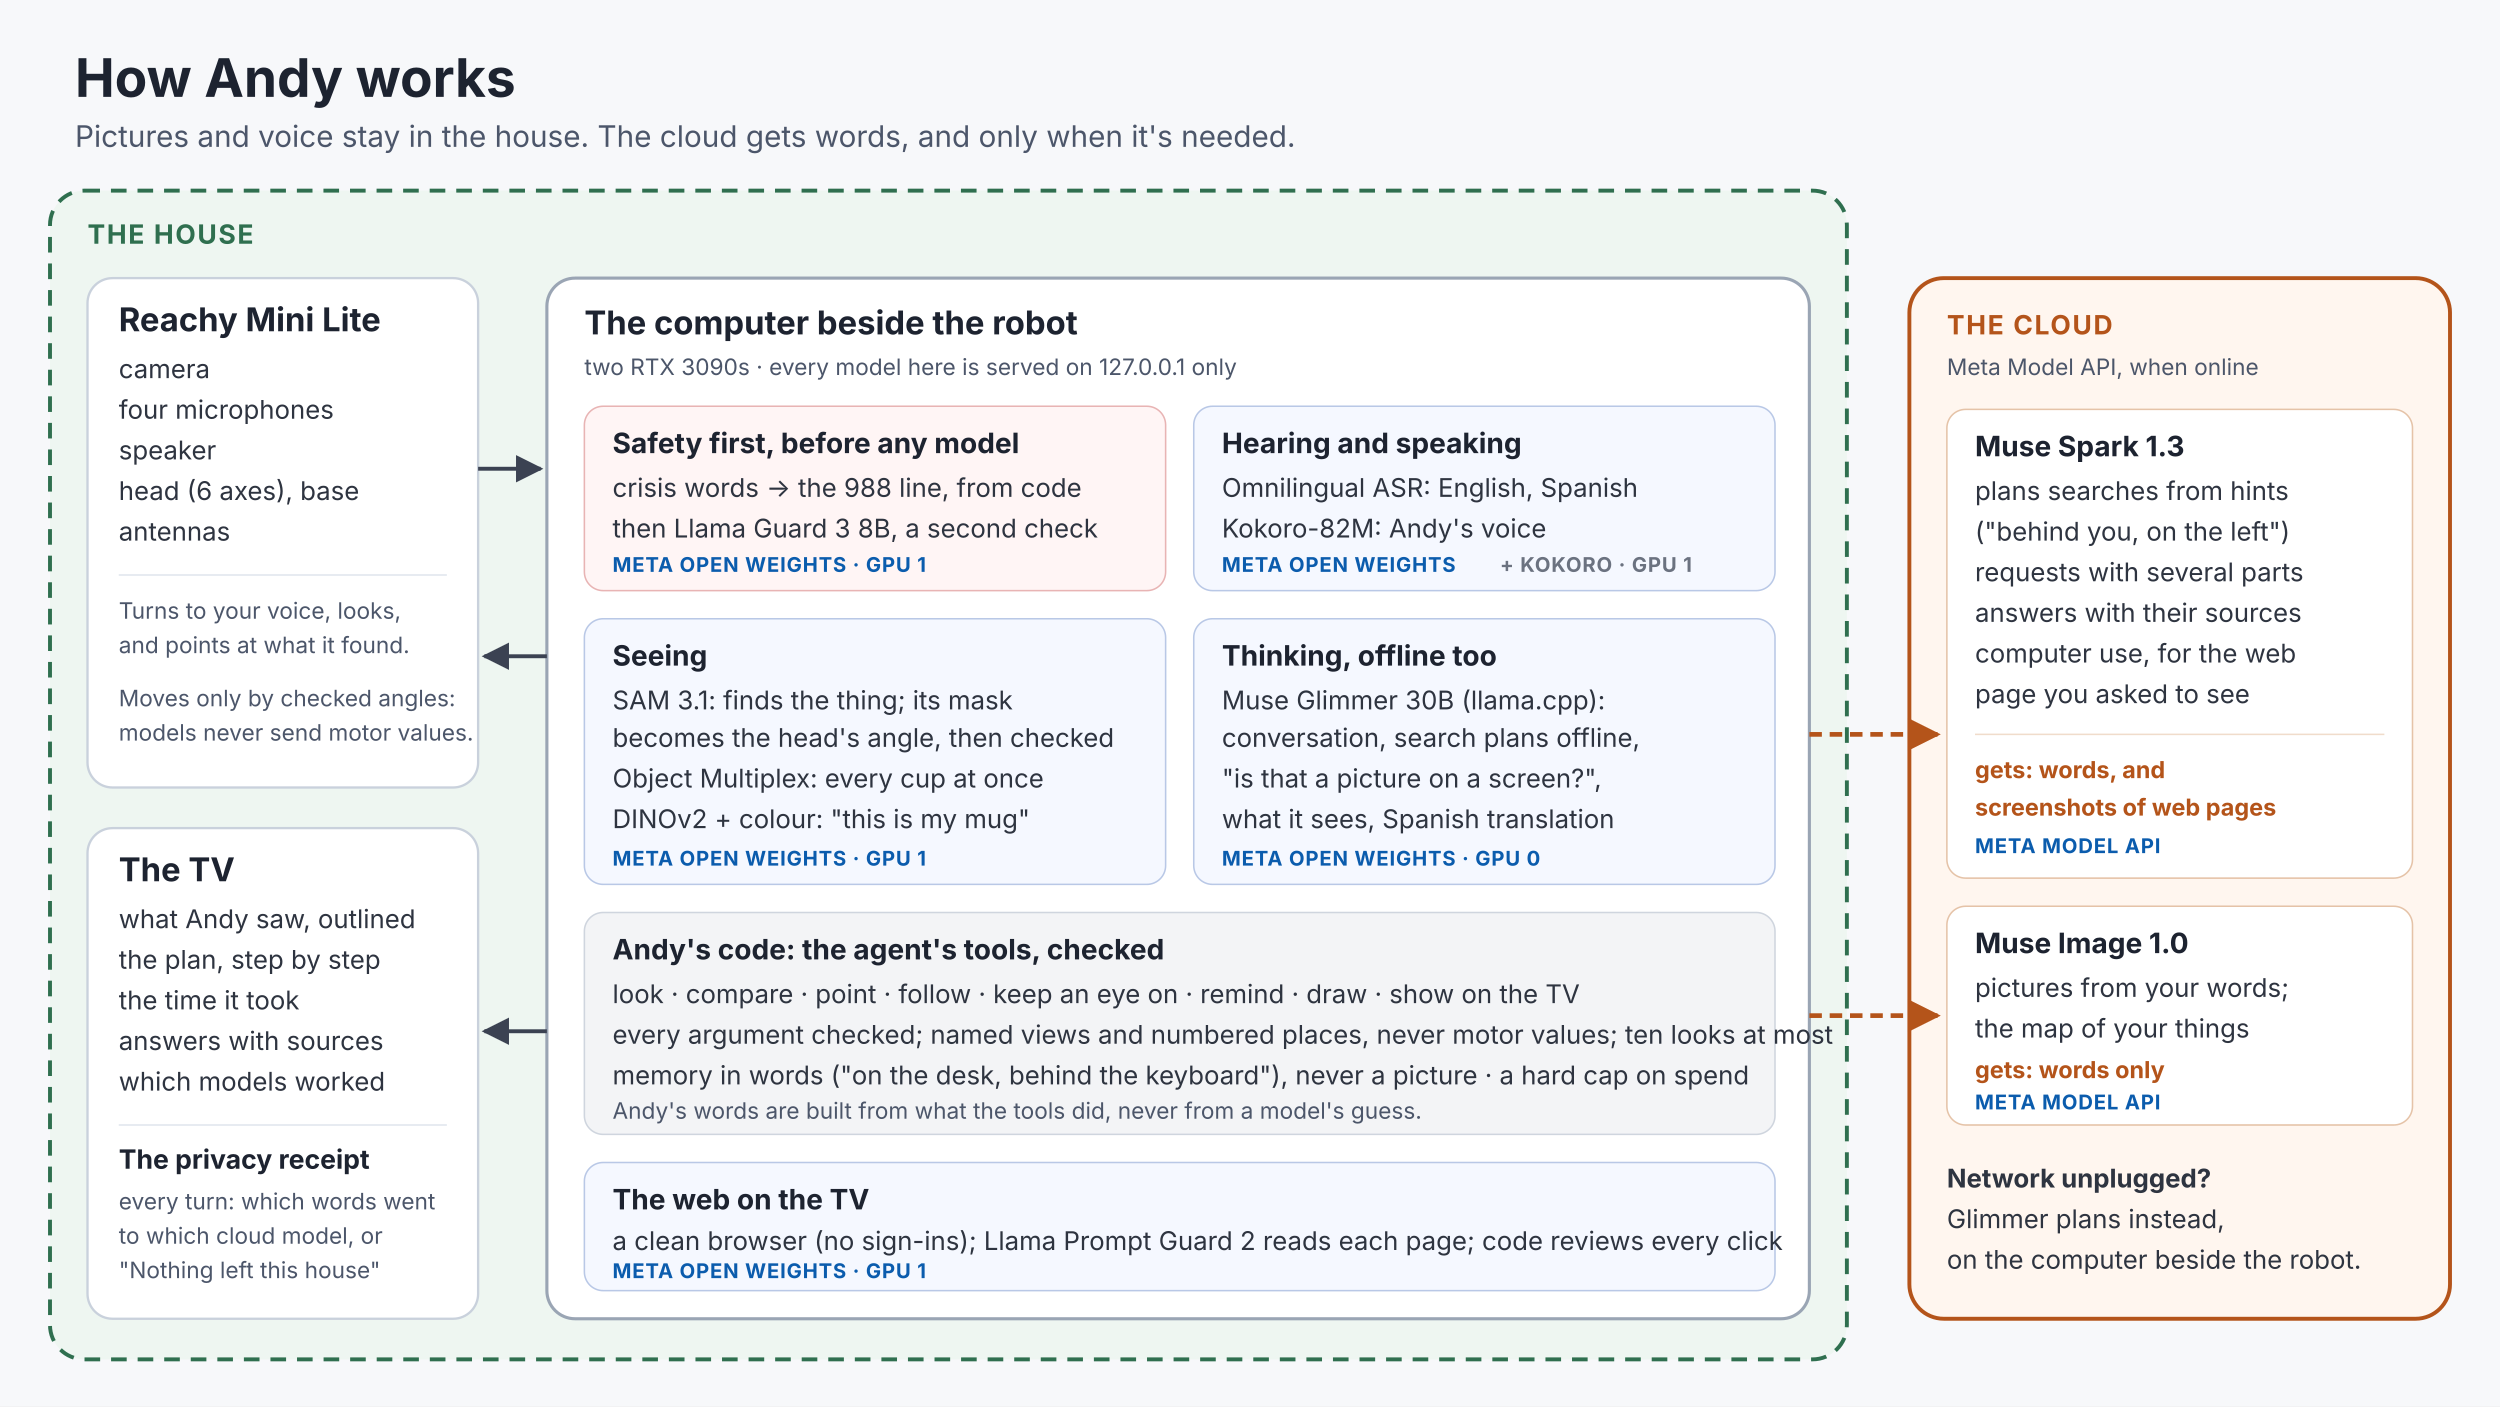
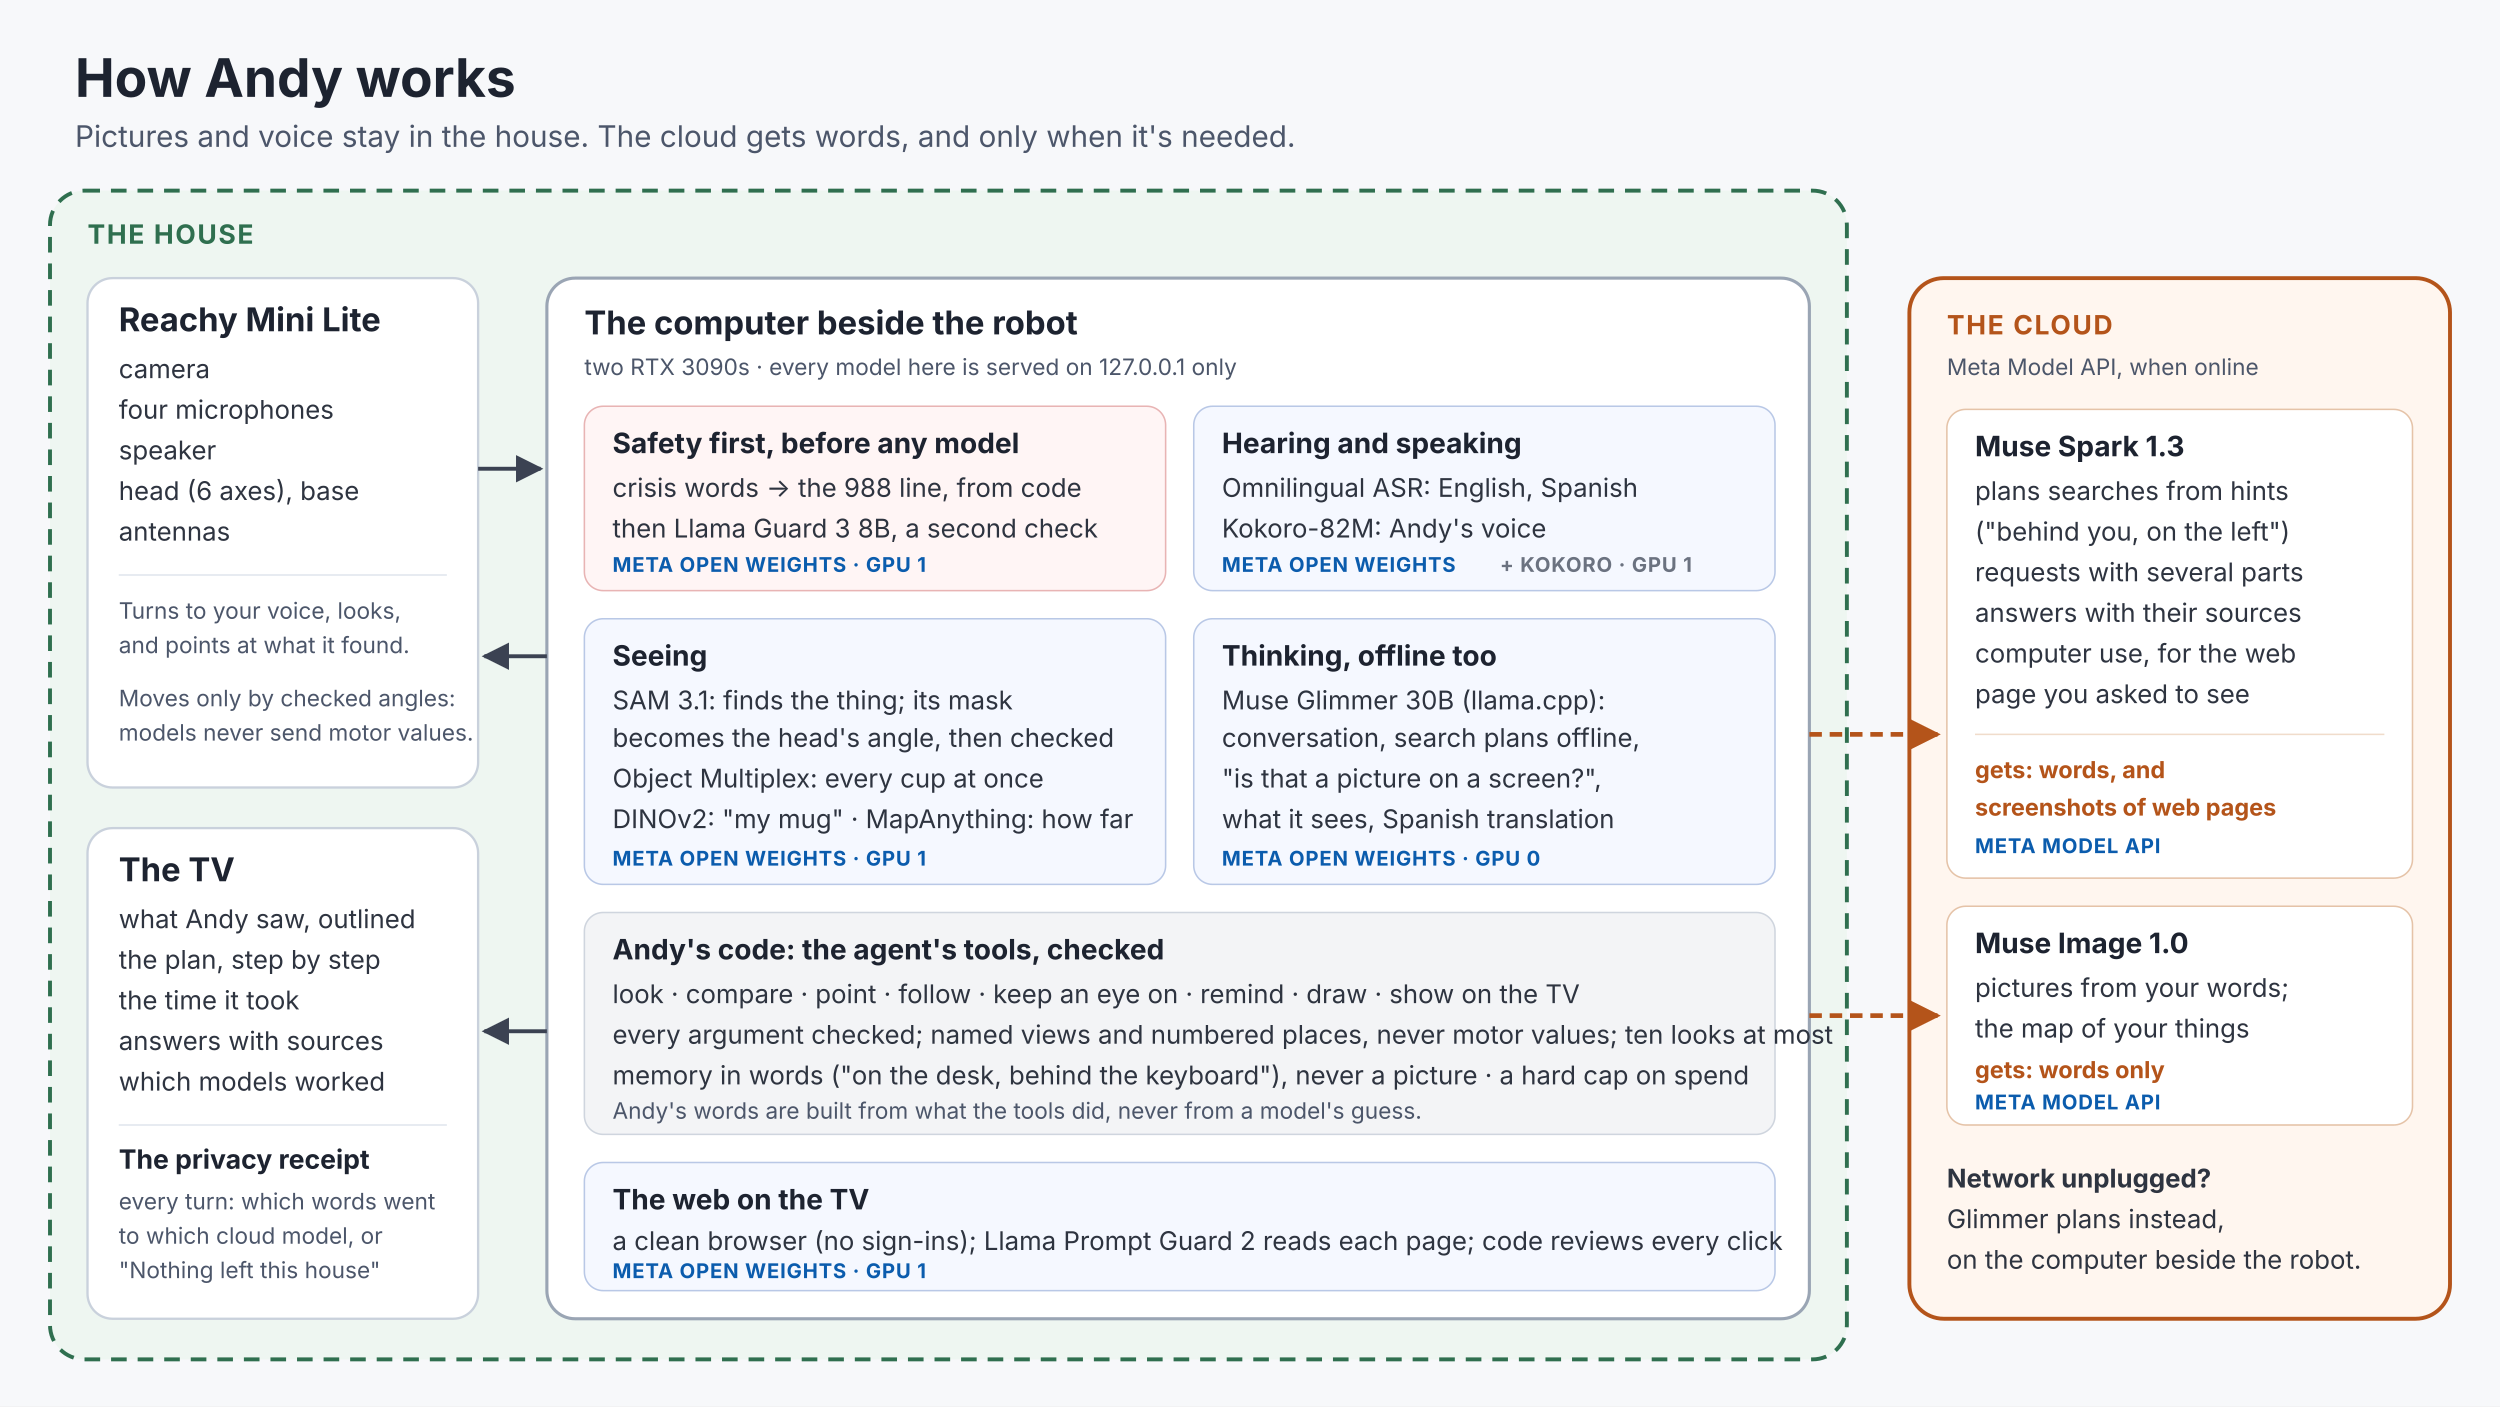
<svg xmlns="http://www.w3.org/2000/svg" viewBox="0 0 1600 900" width="1600" height="900" font-family="Atkinson Hyperlegible Next, Atkinson Hyperlegible, Inter, Helvetica, Arial, sans-serif">
  <defs>
    <marker id="arrow" viewBox="0 0 10 10" refX="9" refY="5" markerWidth="7" markerHeight="7" orient="auto-start-reverse">
      <path d="M0,0 L10,5 L0,10 z" fill="#3b4252" />
    </marker>
    <marker id="arrow-cloud" viewBox="0 0 10 10" refX="9" refY="5" markerWidth="7" markerHeight="7" orient="auto-start-reverse">
      <path d="M0,0 L10,5 L0,10 z" fill="#b4541a" />
    </marker>
  </defs>
  <style>
    .title { font-size: 34px; font-weight: 700; fill: #1d2330; }
    .sub { font-size: 19px; fill: #4c566a; }
    .h { font-size: 21px; font-weight: 700; fill: #1d2330; }
    .t { font-size: 16.5px; fill: #2e3440; }
    .s { font-size: 14.5px; fill: #4c566a; }
    .meta { font-size: 13px; font-weight: 700; fill: #0b5cad; letter-spacing: 0.04em; }
    .other { font-size: 13px; font-weight: 700; fill: #6b7280; letter-spacing: 0.04em; }
    .lab { font-size: 15px; fill: #3b4252; }
    .labc { font-size: 15px; fill: #b4541a; font-weight: 700; }
    .house { font-size: 17px; font-weight: 700; fill: #2f6f4f; letter-spacing: 0.06em; }
    .cloudh { font-size: 17px; font-weight: 700; fill: #b4541a; letter-spacing: 0.06em; }
  </style>
  <rect width="1600" height="900" fill="#f7f8fa" />
  <text x="48" y="62" class="title">How Andy works</text>
  <text x="48" y="94" class="sub">Pictures and voice stay in the house. The cloud gets words, and only when it's needed.</text>
  <rect x="32" y="122" width="1150" height="748" rx="22" fill="#eef6f1" stroke="#2f6f4f" stroke-width="2.5" stroke-dasharray="10 7" />
  <text x="56" y="156" class="house">THE HOUSE</text>
  <rect x="56" y="178" width="250" height="326" rx="16" fill="#ffffff" stroke="#c9d1dc" stroke-width="1.5" />
  <text x="76" y="212" class="h">Reachy Mini Lite</text>
  <text x="76" y="242" class="t">camera</text>
  <text x="76" y="268" class="t">four microphones</text>
  <text x="76" y="294" class="t">speaker</text>
  <text x="76" y="320" class="t">head (6 axes), base</text>
  <text x="76" y="346" class="t">antennas</text>
  <line x1="76" y1="368" x2="286" y2="368" stroke="#e1e6ed" />
  <text x="76" y="396" class="s">Turns to your voice, looks,</text>
  <text x="76" y="418" class="s">and points at what it found.</text>
  <text x="76" y="452" class="s">Moves only by checked angles:</text>
  <text x="76" y="474" class="s">models never send motor values.</text>
  <rect x="56" y="530" width="250" height="314" rx="16" fill="#ffffff" stroke="#c9d1dc" stroke-width="1.5" />
  <text x="76" y="564" class="h">The TV</text>
  <text x="76" y="594" class="t">what Andy saw, outlined</text>
  <text x="76" y="620" class="t">the plan, step by step</text>
  <text x="76" y="646" class="t">the time it took</text>
  <text x="76" y="672" class="t">answers with sources</text>
  <text x="76" y="698" class="t">which models worked</text>
  <line x1="76" y1="720" x2="286" y2="720" stroke="#e1e6ed" />
  <text x="76" y="748" class="h" style="font-size:17px">The privacy receipt</text>
  <text x="76" y="774" class="s">every turn: which words went</text>
  <text x="76" y="796" class="s">to which cloud model, or</text>
  <text x="76" y="818" class="s">"Nothing left this house"</text>
  <rect x="350" y="178" width="808" height="666" rx="18" fill="#ffffff" stroke="#9aa5b4" stroke-width="2" />
  <text x="374" y="214" class="h">The computer beside the robot</text>
  <text x="374" y="240" class="s">two RTX 3090s · every model here is served on 127.0.0.1 only</text>
  <rect x="374" y="260" width="372" height="118" rx="12" fill="#fff5f5" stroke="#e8b4b4" />
  <text x="392" y="290" class="h" style="font-size:18px">Safety first, before any model</text>
  <text x="392" y="318" class="t">crisis words → the 988 line, from code</text>
  <text x="392" y="344" class="t">then Llama Guard 3 8B, a second check</text>
  <text x="392" y="366" class="meta">META OPEN WEIGHTS · GPU 1</text>
  <rect x="764" y="260" width="372" height="118" rx="12" fill="#f5f8ff" stroke="#b9c8e6" />
  <text x="782" y="290" class="h" style="font-size:18px">Hearing and speaking</text>
  <text x="782" y="318" class="t">Omnilingual ASR: English, Spanish</text>
  <text x="782" y="344" class="t">Kokoro-82M: Andy's voice</text>
  <text x="782" y="366" class="meta">META OPEN WEIGHTS</text>
  <text x="960" y="366" class="other">+ KOKORO · GPU 1</text>
  <rect x="374" y="396" width="372" height="170" rx="12" fill="#f5f8ff" stroke="#b9c8e6" />
  <text x="392" y="426" class="h" style="font-size:18px">Seeing</text>
  <text x="392" y="454" class="t">SAM 3.1: finds the thing; its mask</text>
  <text x="392" y="478" class="t">becomes the head's angle, then checked</text>
  <text x="392" y="504" class="t">Object Multiplex: every cup at once</text>
-   <text x="392" y="530" class="t">DINOv2 + colour: "this is my mug"</text>
+   <text x="392" y="530" class="t">DINOv2: "my mug" · MapAnything: how far</text>
  <text x="392" y="554" class="meta">META OPEN WEIGHTS · GPU 1</text>
  <rect x="764" y="396" width="372" height="170" rx="12" fill="#f5f8ff" stroke="#b9c8e6" />
  <text x="782" y="426" class="h" style="font-size:18px">Thinking, offline too</text>
  <text x="782" y="454" class="t">Muse Glimmer 30B (llama.cpp):</text>
  <text x="782" y="478" class="t">conversation, search plans offline,</text>
  <text x="782" y="504" class="t">"is that a picture on a screen?",</text>
  <text x="782" y="530" class="t">what it sees, Spanish translation</text>
  <text x="782" y="554" class="meta">META OPEN WEIGHTS · GPU 0</text>
  <rect x="374" y="584" width="762" height="142" rx="12" fill="#f3f4f6" stroke="#cfd5de" />
  <text x="392" y="614" class="h" style="font-size:18px">Andy's code: the agent's tools, checked</text>
  <text x="392" y="642" class="t">look · compare · point · follow · keep an eye on · remind · draw · show on the TV</text>
  <text x="392" y="668" class="t">every argument checked; named views and numbered places, never motor values; ten looks at most</text>
  <text x="392" y="694" class="t">memory in words ("on the desk, behind the keyboard"), never a picture · a hard cap on spend</text>
  <text x="392" y="716" class="s">Andy's words are built from what the tools did, never from a model's guess.</text>
  <rect x="374" y="744" width="762" height="82" rx="12" fill="#f5f8ff" stroke="#b9c8e6" />
  <text x="392" y="774" class="h" style="font-size:18px">The web on the TV</text>
  <text x="392" y="800" class="t">a clean browser (no sign-ins); Llama Prompt Guard 2 reads each page; code reviews every click</text>
  <text x="392" y="818" class="meta">META OPEN WEIGHTS · GPU 1</text>
  <line x1="306" y1="300" x2="346" y2="300" stroke="#3b4252" stroke-width="2.5" marker-end="url(#arrow)" />
  <line x1="350" y1="420" x2="310" y2="420" stroke="#3b4252" stroke-width="2.5" marker-end="url(#arrow)" />
  <line x1="350" y1="660" x2="310" y2="660" stroke="#3b4252" stroke-width="2.5" marker-end="url(#arrow)" />
  <rect x="1222" y="178" width="346" height="666" rx="22" fill="#fff6ef" stroke="#b4541a" stroke-width="2.5" />
  <text x="1246" y="214" class="cloudh">THE CLOUD</text>
  <text x="1246" y="240" class="s">Meta Model API, when online</text>
  <rect x="1246" y="262" width="298" height="300" rx="12" fill="#ffffff" stroke="#e5c3a8" />
  <text x="1264" y="292" class="h" style="font-size:18px">Muse Spark 1.3</text>
  <text x="1264" y="320" class="t">plans searches from hints</text>
  <text x="1264" y="346" class="t">("behind you, on the left")</text>
  <text x="1264" y="372" class="t">requests with several parts</text>
  <text x="1264" y="398" class="t">answers with their sources</text>
  <text x="1264" y="424" class="t">computer use, for the web</text>
  <text x="1264" y="450" class="t">page you asked to see</text>
  <line x1="1264" y1="470" x2="1526" y2="470" stroke="#f0dccb" />
  <text x="1264" y="498" class="labc">gets: words, and</text>
  <text x="1264" y="522" class="labc">screenshots of web pages</text>
  <text x="1264" y="546" class="meta">META MODEL API</text>
  <rect x="1246" y="580" width="298" height="140" rx="12" fill="#ffffff" stroke="#e5c3a8" />
  <text x="1264" y="610" class="h" style="font-size:18px">Muse Image 1.0</text>
  <text x="1264" y="638" class="t">pictures from your words;</text>
  <text x="1264" y="664" class="t">the map of your things</text>
  <text x="1264" y="690" class="labc">gets: words only</text>
  <text x="1264" y="710" class="meta">META MODEL API</text>
  <text x="1246" y="760" class="t" style="font-weight:700">Network unplugged?</text>
  <text x="1246" y="786" class="t">Glimmer plans instead,</text>
  <text x="1246" y="812" class="t">on the computer beside the robot.</text>
  <line x1="1158" y1="470" x2="1240" y2="470" stroke="#b4541a" stroke-width="3" marker-end="url(#arrow-cloud)" stroke-dasharray="8 5" />
  <line x1="1158" y1="650" x2="1240" y2="650" stroke="#b4541a" stroke-width="3" marker-end="url(#arrow-cloud)" stroke-dasharray="8 5" />
</svg>
